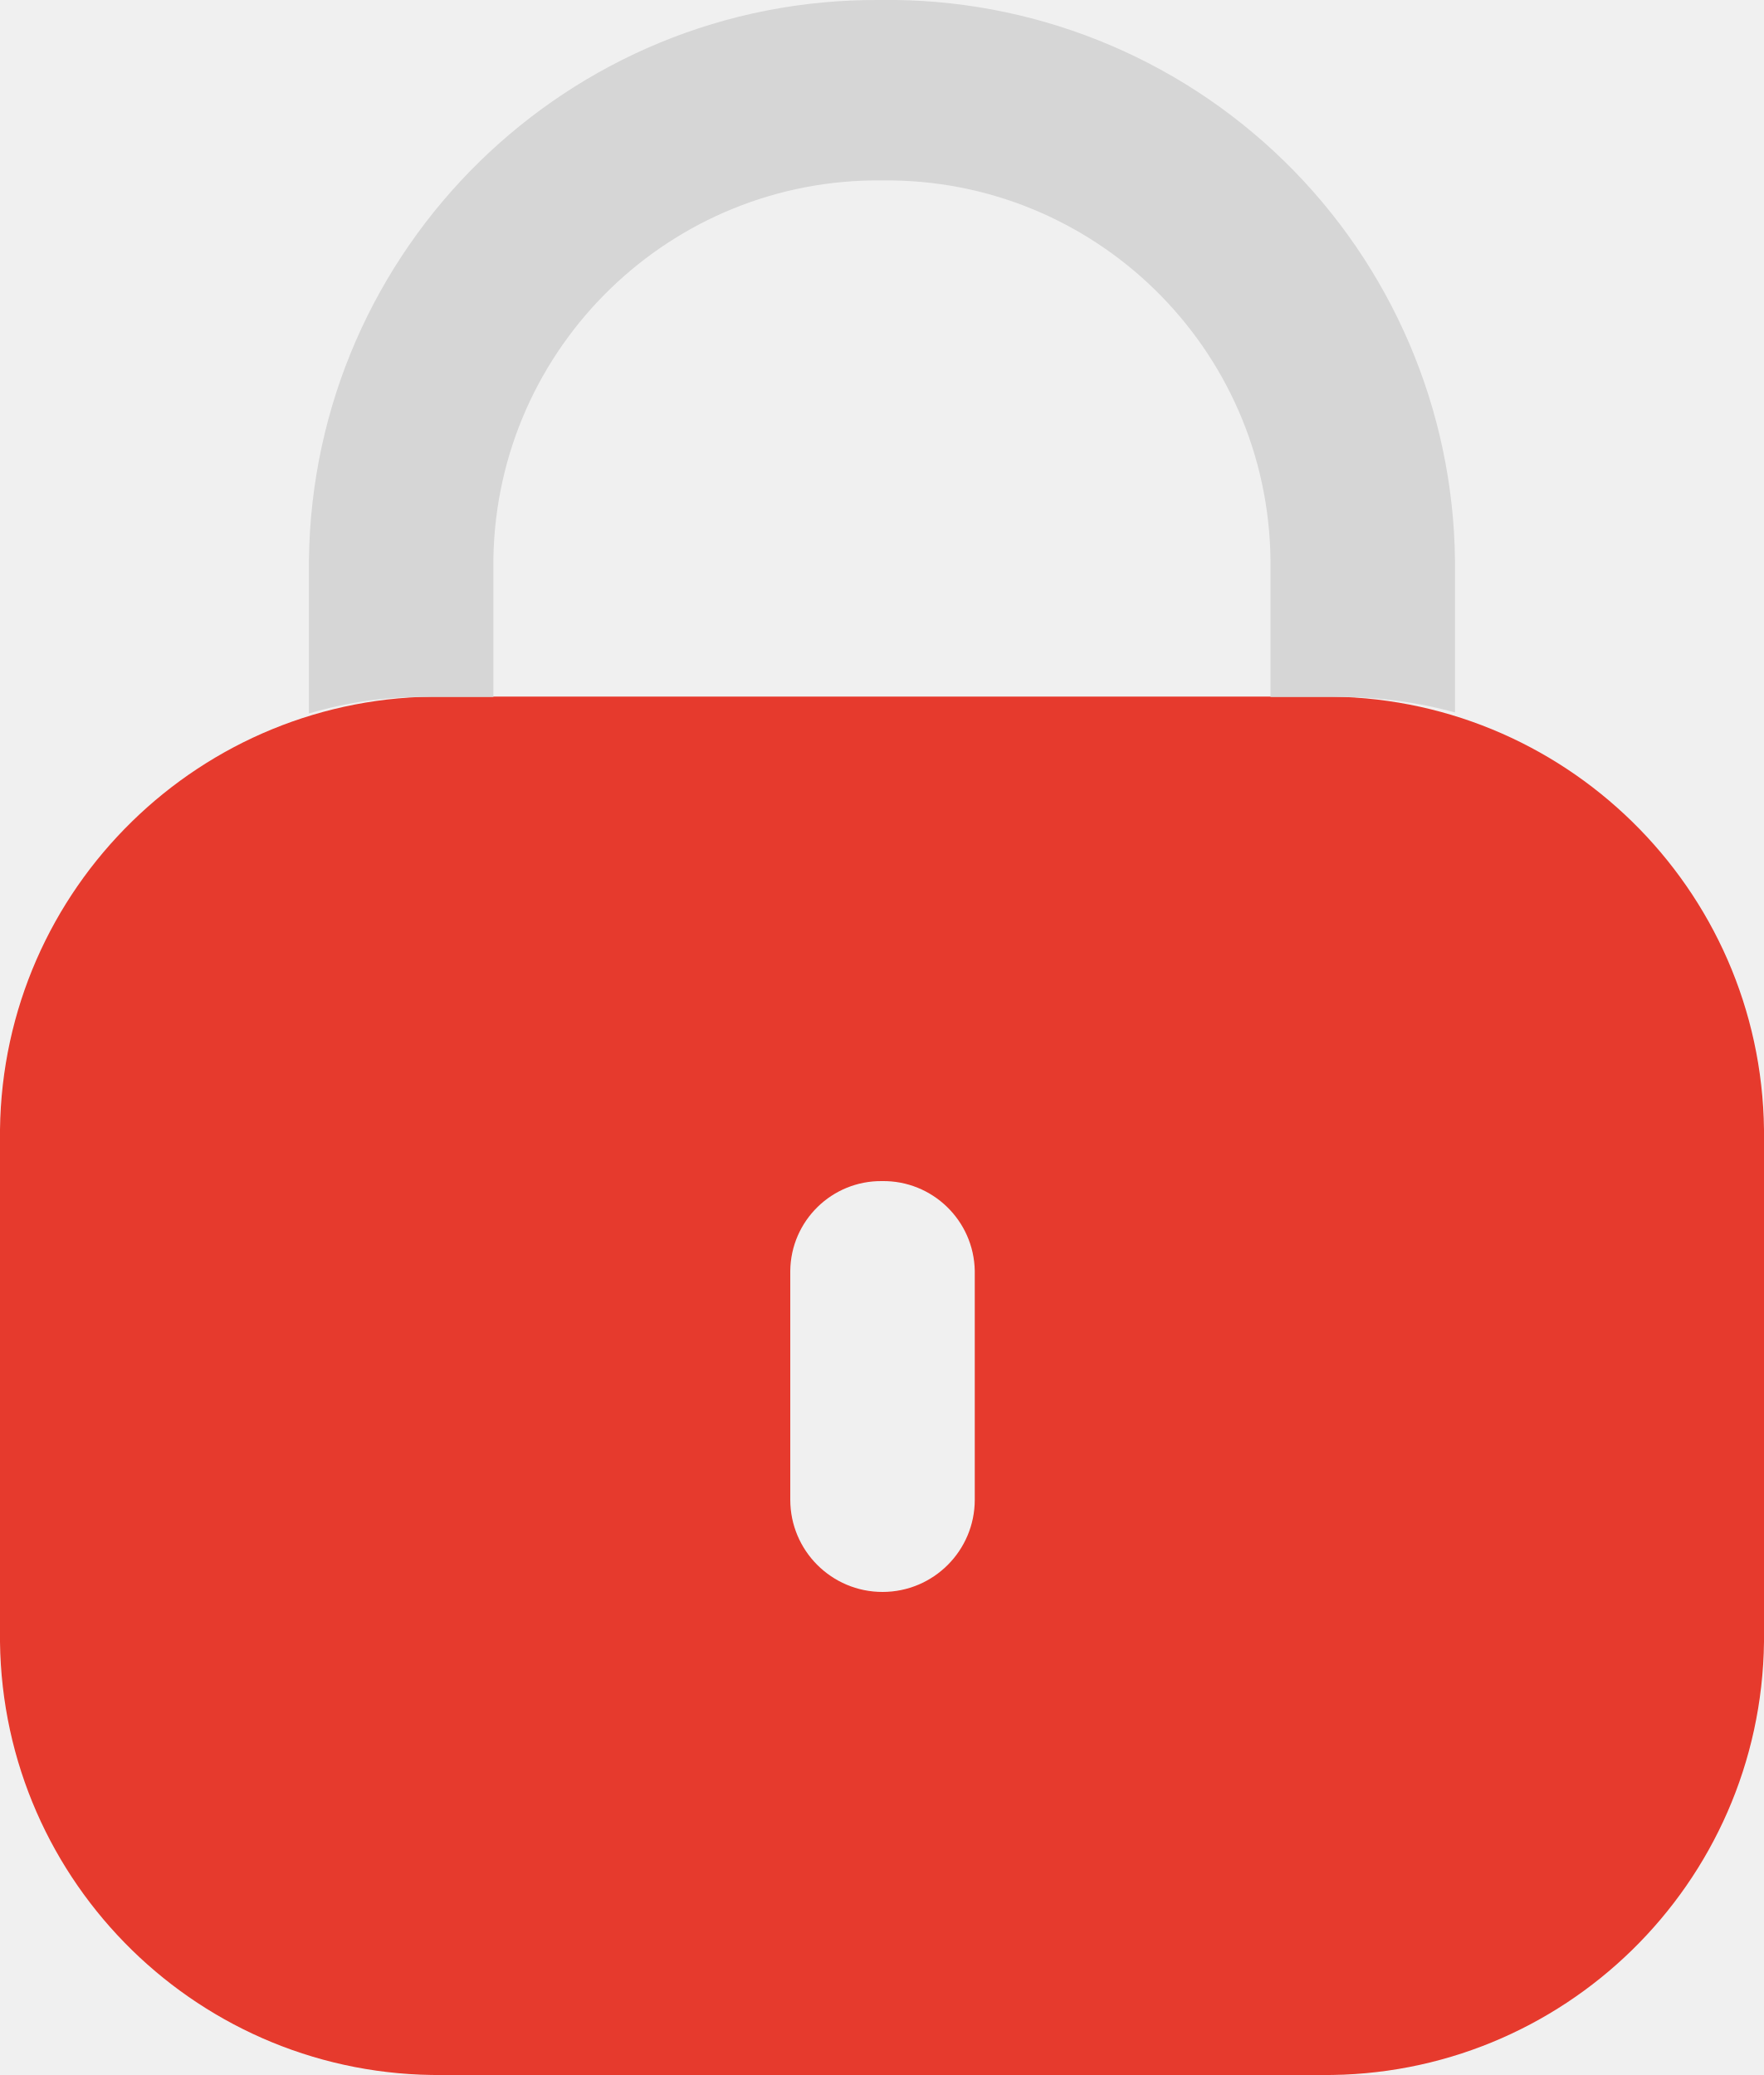
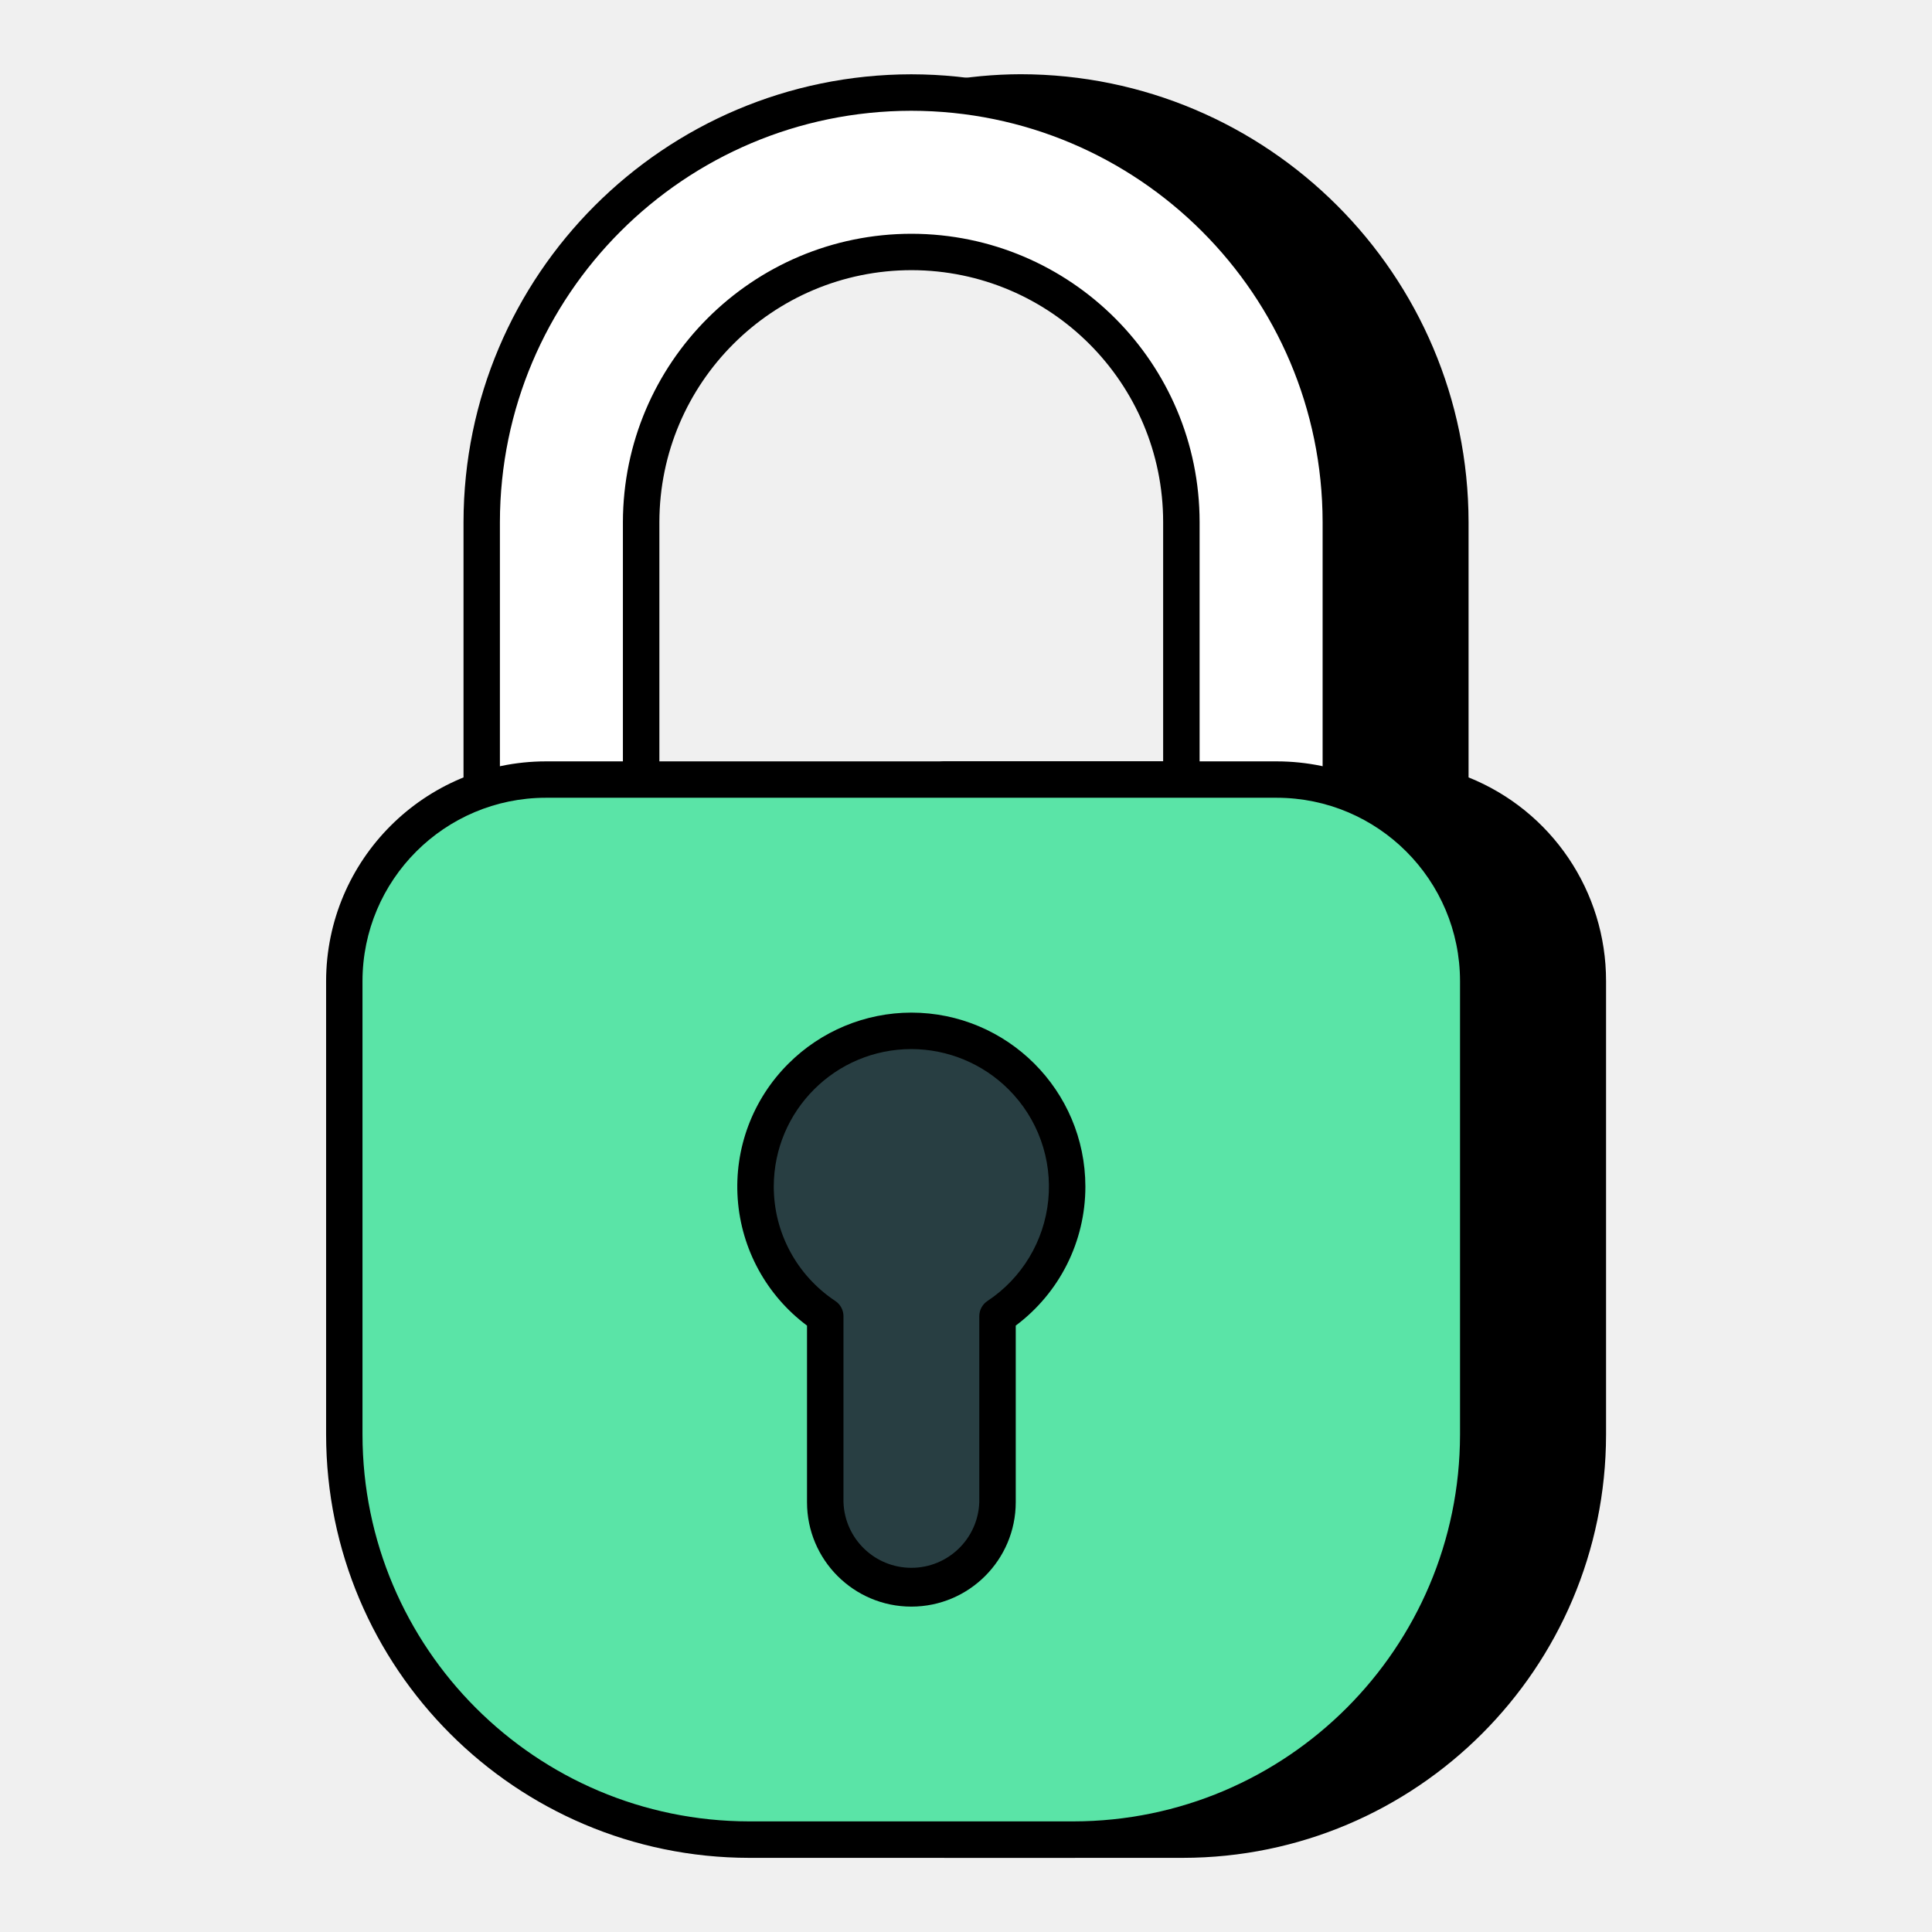
- <svg xmlns="http://www.w3.org/2000/svg" data-name="Iconly/Bulk/Lock" width="17" height="20" viewBox="0 0 17 20">
-   <path data-name="Fill 1" d="M12.731 13.286H4.269A4.227 4.227 0 0 1 0 9.112V4.175A4.227 4.227 0 0 1 4.269 0h8.463A4.227 4.227 0 0 1 17 4.175v4.937a4.227 4.227 0 0 1-4.269 4.174zM8.5 4.67a.875.875 0 0 0-.884.865v2.206a.889.889 0 0 0 1.778 0V5.535A.881.881 0 0 0 8.5 4.67z" transform="translate(0 6.714)" style="fill:#e63a2d" />
-   <path data-name="Fill 4" d="M11.045 5.4v1.467a4.153 4.153 0 0 0-1.118-.149h-.66V5.4a3.7 3.7 0 0 0-3.739-3.661 3.707 3.707 0 0 0-3.75 3.637v1.342h-.65A3.817 3.817 0 0 0 0 6.877V5.4A5.467 5.467 0 0 1 5.507 0a5.461 5.461 0 0 1 5.538 5.4" transform="translate(2.977)" style="fill:#d6d6d6" />
+ <svg xmlns="http://www.w3.org/2000/svg" width="24" height="24" viewBox="0 0 24 24" fill="none">
+   <path d="M18.015 9.815V6.487a5.343 5.343 0 0 0-5.339-5.34c-.321.001-.636.034-.942.09v1.351h1.727v.638a3.354 3.354 0 0 1 2.57 3.26v3.198h-4.297v13.168h2.957c2.78 0 5.031-2.25 5.031-5.03v-5.634a2.5 2.5 0 0 0-1.707-2.373z" fill="#000" />
+   <path d="M14.693 23.079h-2.957a.226.226 0 0 1-.226-.227V9.684a.226.226 0 0 1 .226-.227h4.071v-2.97a3.114 3.114 0 0 0-2.397-3.04.226.226 0 0 1-.174-.221v-.412h-1.5a.226.226 0 0 1-.226-.226V1.237a.226.226 0 0 1 .186-.223c.324-.06.653-.091.982-.092a5.571 5.571 0 0 1 5.565 5.565v3.17a2.723 2.723 0 0 1 1.708 2.531v5.634a5.263 5.263 0 0 1-5.258 5.257zm-2.73-.453h2.73a4.81 4.81 0 0 0 4.805-4.805v-5.633a2.27 2.27 0 0 0-1.553-2.158.227.227 0 0 1-.154-.215V6.487a5.118 5.118 0 0 0-5.113-5.113c-.23 0-.466.019-.715.055v.933h1.5a.227.227 0 0 1 .226.226v.464a3.565 3.565 0 0 1 2.571 3.435v3.197a.226.226 0 0 1-.227.227h-4.07v12.715z" fill="#000" />
+   <path d="M15.666 10.898a.99.99 0 0 1-.99-.99V6.484a3.357 3.357 0 0 0-3.35-3.355 3.36 3.36 0 0 0-3.361 3.355v3.422a.99.99 0 1 1-1.98 0V6.485A5.342 5.342 0 0 1 11.32 1.15a5.34 5.34 0 0 1 5.337 5.336v3.422a.99.99 0 0 1-.99.99z" fill="#fff" />
+   <path d="M15.666 11.124a1.218 1.218 0 0 1-1.217-1.217V6.486a3.13 3.13 0 0 0-3.124-3.13 3.135 3.135 0 0 0-3.134 3.13v3.421a1.218 1.218 0 0 1-2.433 0V6.486A5.569 5.569 0 0 1 11.32.923a5.568 5.568 0 0 1 5.563 5.563v3.421a1.218 1.218 0 0 1-1.217 1.217zm-4.341-8.22a3.584 3.584 0 0 1 3.577 3.581v3.422a.765.765 0 0 0 1.528 0V6.486a5.115 5.115 0 0 0-5.11-5.11 5.116 5.116 0 0 0-5.11 5.11v3.421a.765.765 0 0 0 1.528 0V6.486a3.588 3.588 0 0 1 3.587-3.582z" fill="#000" />
+   <path d="M18.365 12.188v5.633c0 2.78-2.25 5.031-5.031 5.031H9.308c-2.78 0-5.03-2.25-5.03-5.03v-5.634a2.504 2.504 0 0 1 2.504-2.504h9.079a2.504 2.504 0 0 1 2.504 2.504z" fill="#5AE4A7" />
+   <path d="M13.334 23.079H9.308a5.263 5.263 0 0 1-5.257-5.258v-5.633a2.734 2.734 0 0 1 2.73-2.73h9.08a2.734 2.734 0 0 1 2.73 2.73v5.633a5.263 5.263 0 0 1-5.257 5.258zM6.78 9.91a2.28 2.28 0 0 0-2.277 2.278v5.633a4.81 4.81 0 0 0 4.804 4.805h4.026a4.81 4.81 0 0 0 4.804-4.805v-5.633a2.28 2.28 0 0 0-2.277-2.278H6.78z" fill="#000" />
+   <path d="M13.257 14.74a1.931 1.931 0 0 1-.865 1.61v2.31a1.07 1.07 0 1 1-2.14 0v-2.31a1.931 1.931 0 0 1-.865-1.61c0-1.065.869-1.935 1.935-1.935a1.94 1.94 0 0 1 1.935 1.935z" fill="#283E42" />
+   <path d="M11.322 19.958a1.297 1.297 0 0 1-1.297-1.297v-2.194a2.154 2.154 0 0 1-.231-3.254 2.164 2.164 0 0 1 1.527-.634 2.164 2.164 0 0 1 2.162 2.161c0 .683-.321 1.32-.865 1.727v2.194a1.298 1.298 0 0 1-1.296 1.297zm0-6.926a1.71 1.71 0 0 0-1.71 1.708c0 .572.286 1.103.764 1.421a.227.227 0 0 1 .102.189v2.311a.844.844 0 0 0 1.687 0V16.35a.227.227 0 0 1 .102-.189 1.704 1.704 0 0 0 .262-2.628c-.32-.32-.755-.5-1.207-.501z" fill="#000" />
</svg>
